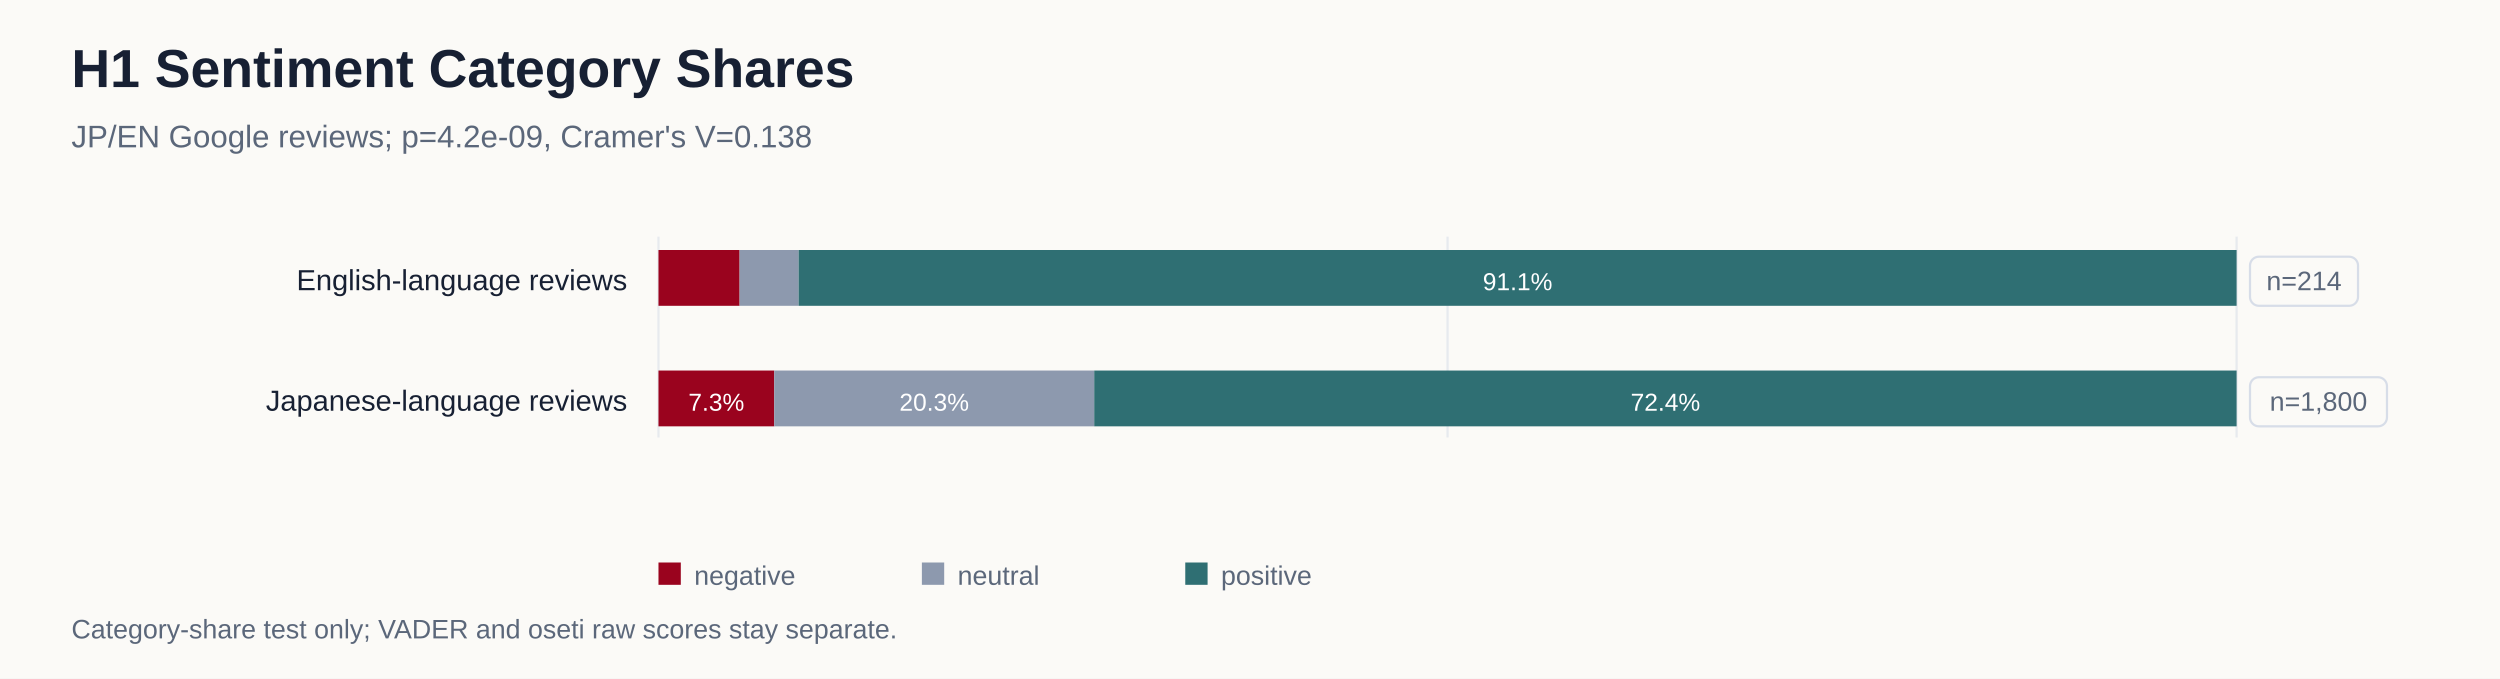
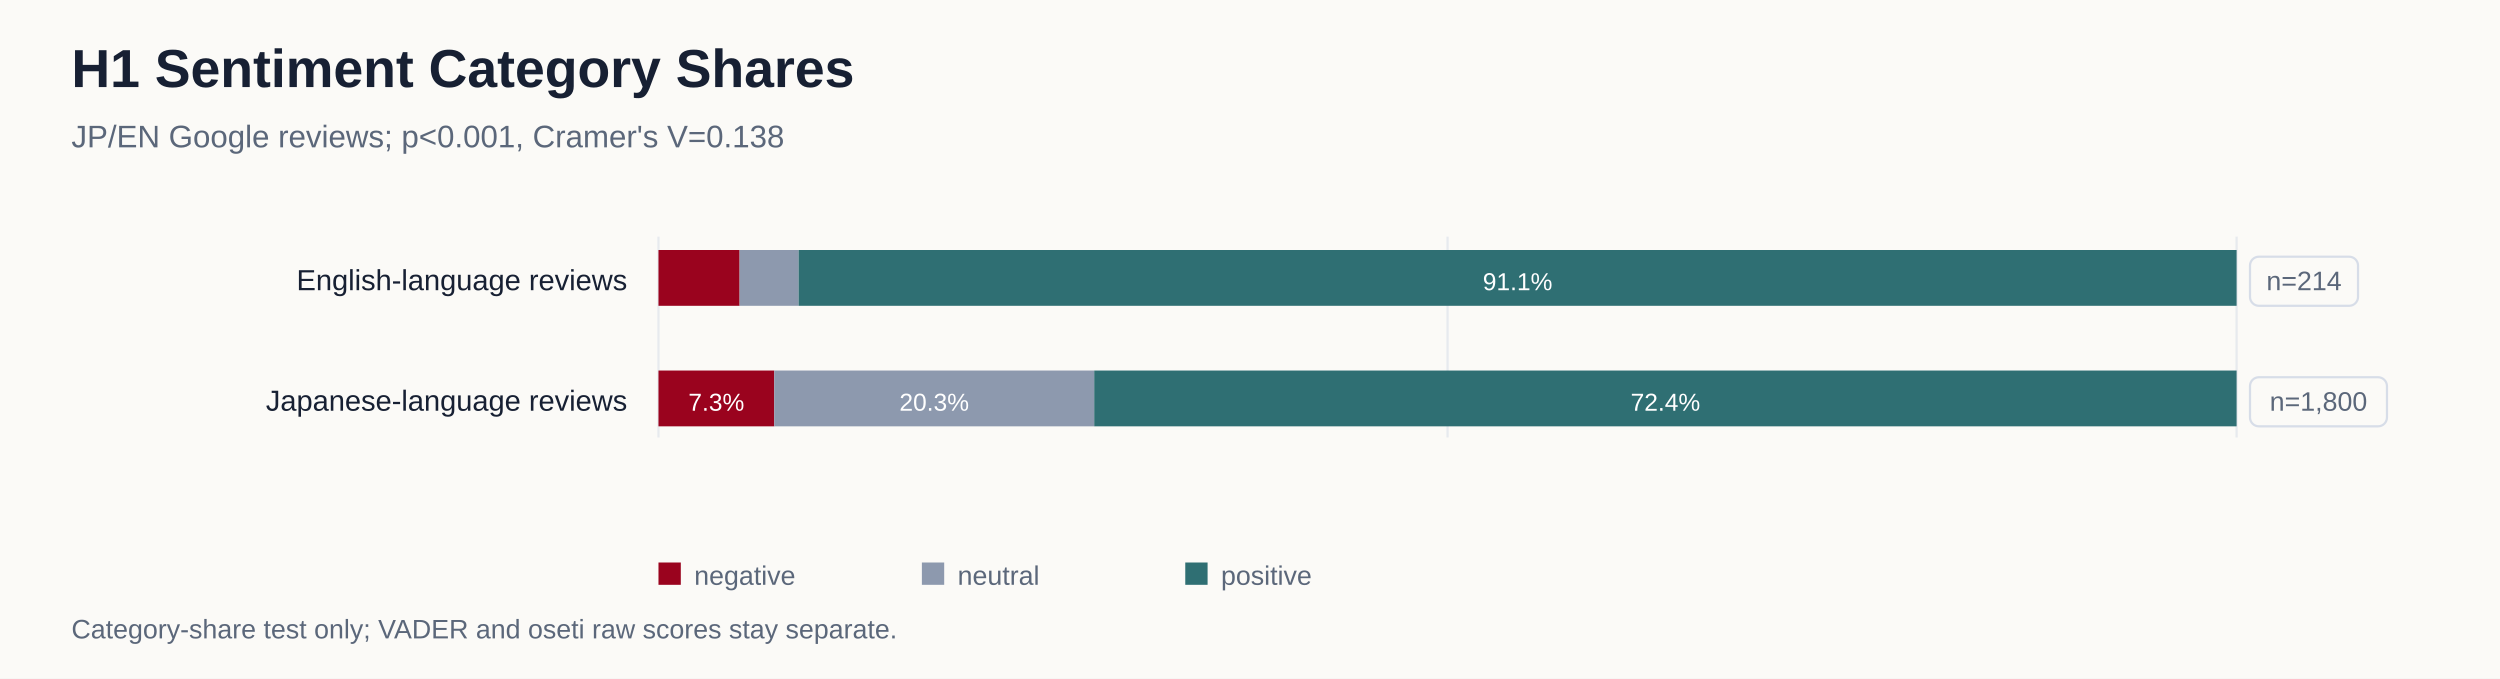
<svg xmlns="http://www.w3.org/2000/svg" width="1120" height="304" viewBox="0 0 1120 304">
  <rect width="100%" height="100%" fill="#fbfaf7" />
  <text x="32.00" y="39.00" text-anchor="start" font-family="Arial, sans-serif" font-size="24" font-weight="700" fill="#172033">H1 Sentiment Category Shares</text>
-   <text x="32.00" y="66.00" text-anchor="start" font-family="Arial, sans-serif" font-size="14" font-weight="400" fill="#5b677a">JP/EN Google reviews; p=4.2e-09, Cramer's V=0.138</text>
+   <text x="32.00" y="66.00" text-anchor="start" font-family="Arial, sans-serif" font-size="14" font-weight="400" fill="#5b677a">JP/EN Google reviews; p&lt;0.001, Cramer's V=0.138</text>
  <line x1="295.00" x2="295.00" y1="106.00" y2="196.00" stroke="#d7dde8" stroke-width="1" opacity="0.55" />
  <line x1="648.50" x2="648.50" y1="106.00" y2="196.00" stroke="#d7dde8" stroke-width="1" opacity="0.55" />
  <line x1="1002.00" x2="1002.00" y1="106.00" y2="196.00" stroke="#d7dde8" stroke-width="1" opacity="0.55" />
  <text x="281.00" y="130.00" text-anchor="end" font-family="Arial, sans-serif" font-size="13" font-weight="400" fill="#172033">English-language reviews</text>
  <rect x="295.00" y="112.00" width="36.34" height="25" fill="#9a031e" />
  <rect x="331.34" y="112.00" width="26.43" height="25" fill="#8d99ae" />
  <rect x="357.77" y="112.00" width="644.23" height="25" fill="#2f6f73" />
  <text x="679.89" y="130.00" text-anchor="middle" font-family="Arial, sans-serif" font-size="11" font-weight="400" fill="#ffffff">91.1%</text>
  <rect x="1008.00" y="115.00" width="48.40" height="22.00" rx="4" fill="#fbfaf7" stroke="#d7dde8" stroke-width="1" />
  <text x="1032.20" y="130.00" text-anchor="middle" font-family="Arial, sans-serif" font-size="12" font-weight="400" fill="#5b677a">n=214</text>
  <text x="281.00" y="184.00" text-anchor="end" font-family="Arial, sans-serif" font-size="13" font-weight="400" fill="#172033">Japanese-language reviews</text>
  <rect x="295.00" y="166.00" width="51.85" height="25" fill="#9a031e" />
  <text x="320.92" y="184.00" text-anchor="middle" font-family="Arial, sans-serif" font-size="11" font-weight="400" fill="#ffffff">7.3%</text>
  <rect x="346.85" y="166.00" width="143.36" height="25" fill="#8d99ae" />
  <text x="418.53" y="184.00" text-anchor="middle" font-family="Arial, sans-serif" font-size="11" font-weight="400" fill="#ffffff">20.3%</text>
  <rect x="490.21" y="166.00" width="511.79" height="25" fill="#2f6f73" />
  <text x="746.11" y="184.00" text-anchor="middle" font-family="Arial, sans-serif" font-size="11" font-weight="400" fill="#ffffff">72.4%</text>
  <rect x="1008.00" y="169.00" width="61.36" height="22.00" rx="4" fill="#fbfaf7" stroke="#d7dde8" stroke-width="1" />
  <text x="1038.68" y="184.00" text-anchor="middle" font-family="Arial, sans-serif" font-size="12" font-weight="400" fill="#5b677a">n=1,800</text>
  <rect x="295.00" y="252.00" width="10" height="10" fill="#9a031e" />
  <text x="311.00" y="262.00" text-anchor="start" font-family="Arial, sans-serif" font-size="12" font-weight="400" fill="#5b677a">negative</text>
  <rect x="413.00" y="252.00" width="10" height="10" fill="#8d99ae" />
  <text x="429.00" y="262.00" text-anchor="start" font-family="Arial, sans-serif" font-size="12" font-weight="400" fill="#5b677a">neutral</text>
  <rect x="531.00" y="252.00" width="10" height="10" fill="#2f6f73" />
  <text x="547.00" y="262.00" text-anchor="start" font-family="Arial, sans-serif" font-size="12" font-weight="400" fill="#5b677a">positive</text>
  <text x="32.00" y="286.00" text-anchor="start" font-family="Arial, sans-serif" font-size="12" font-weight="400" fill="#5b677a">Category-share test only; VADER and oseti raw scores stay separate.</text>
</svg>
